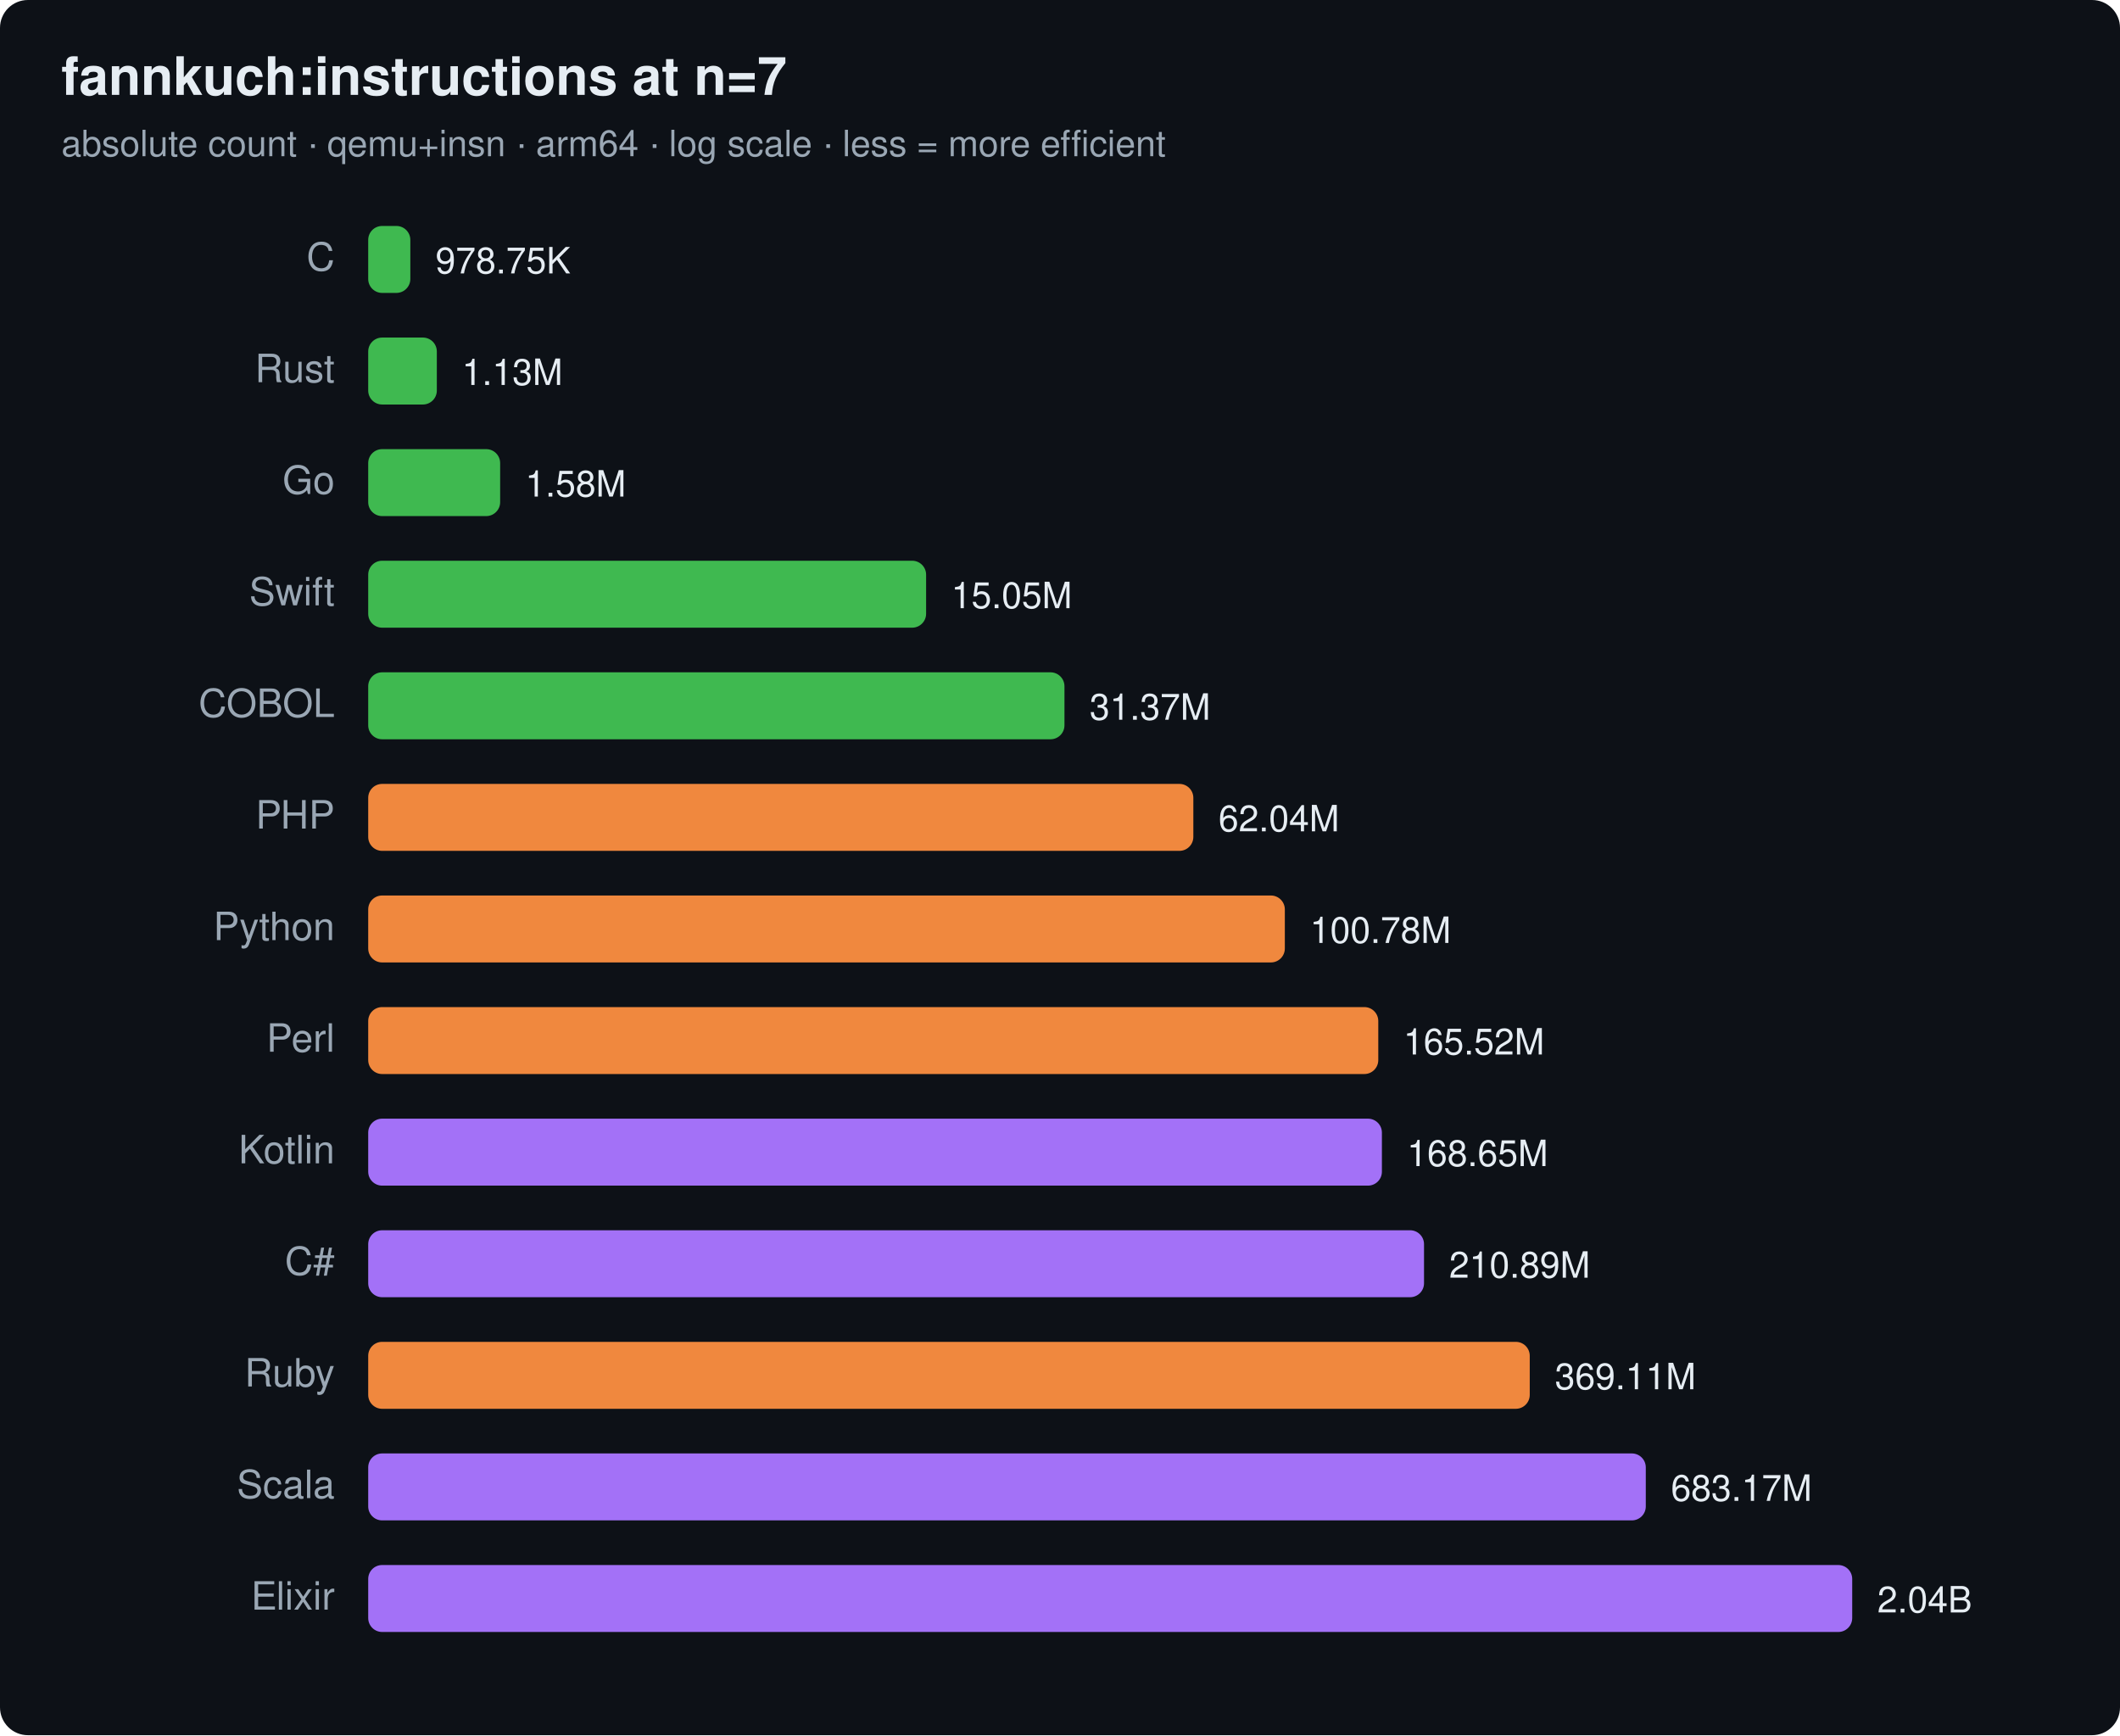
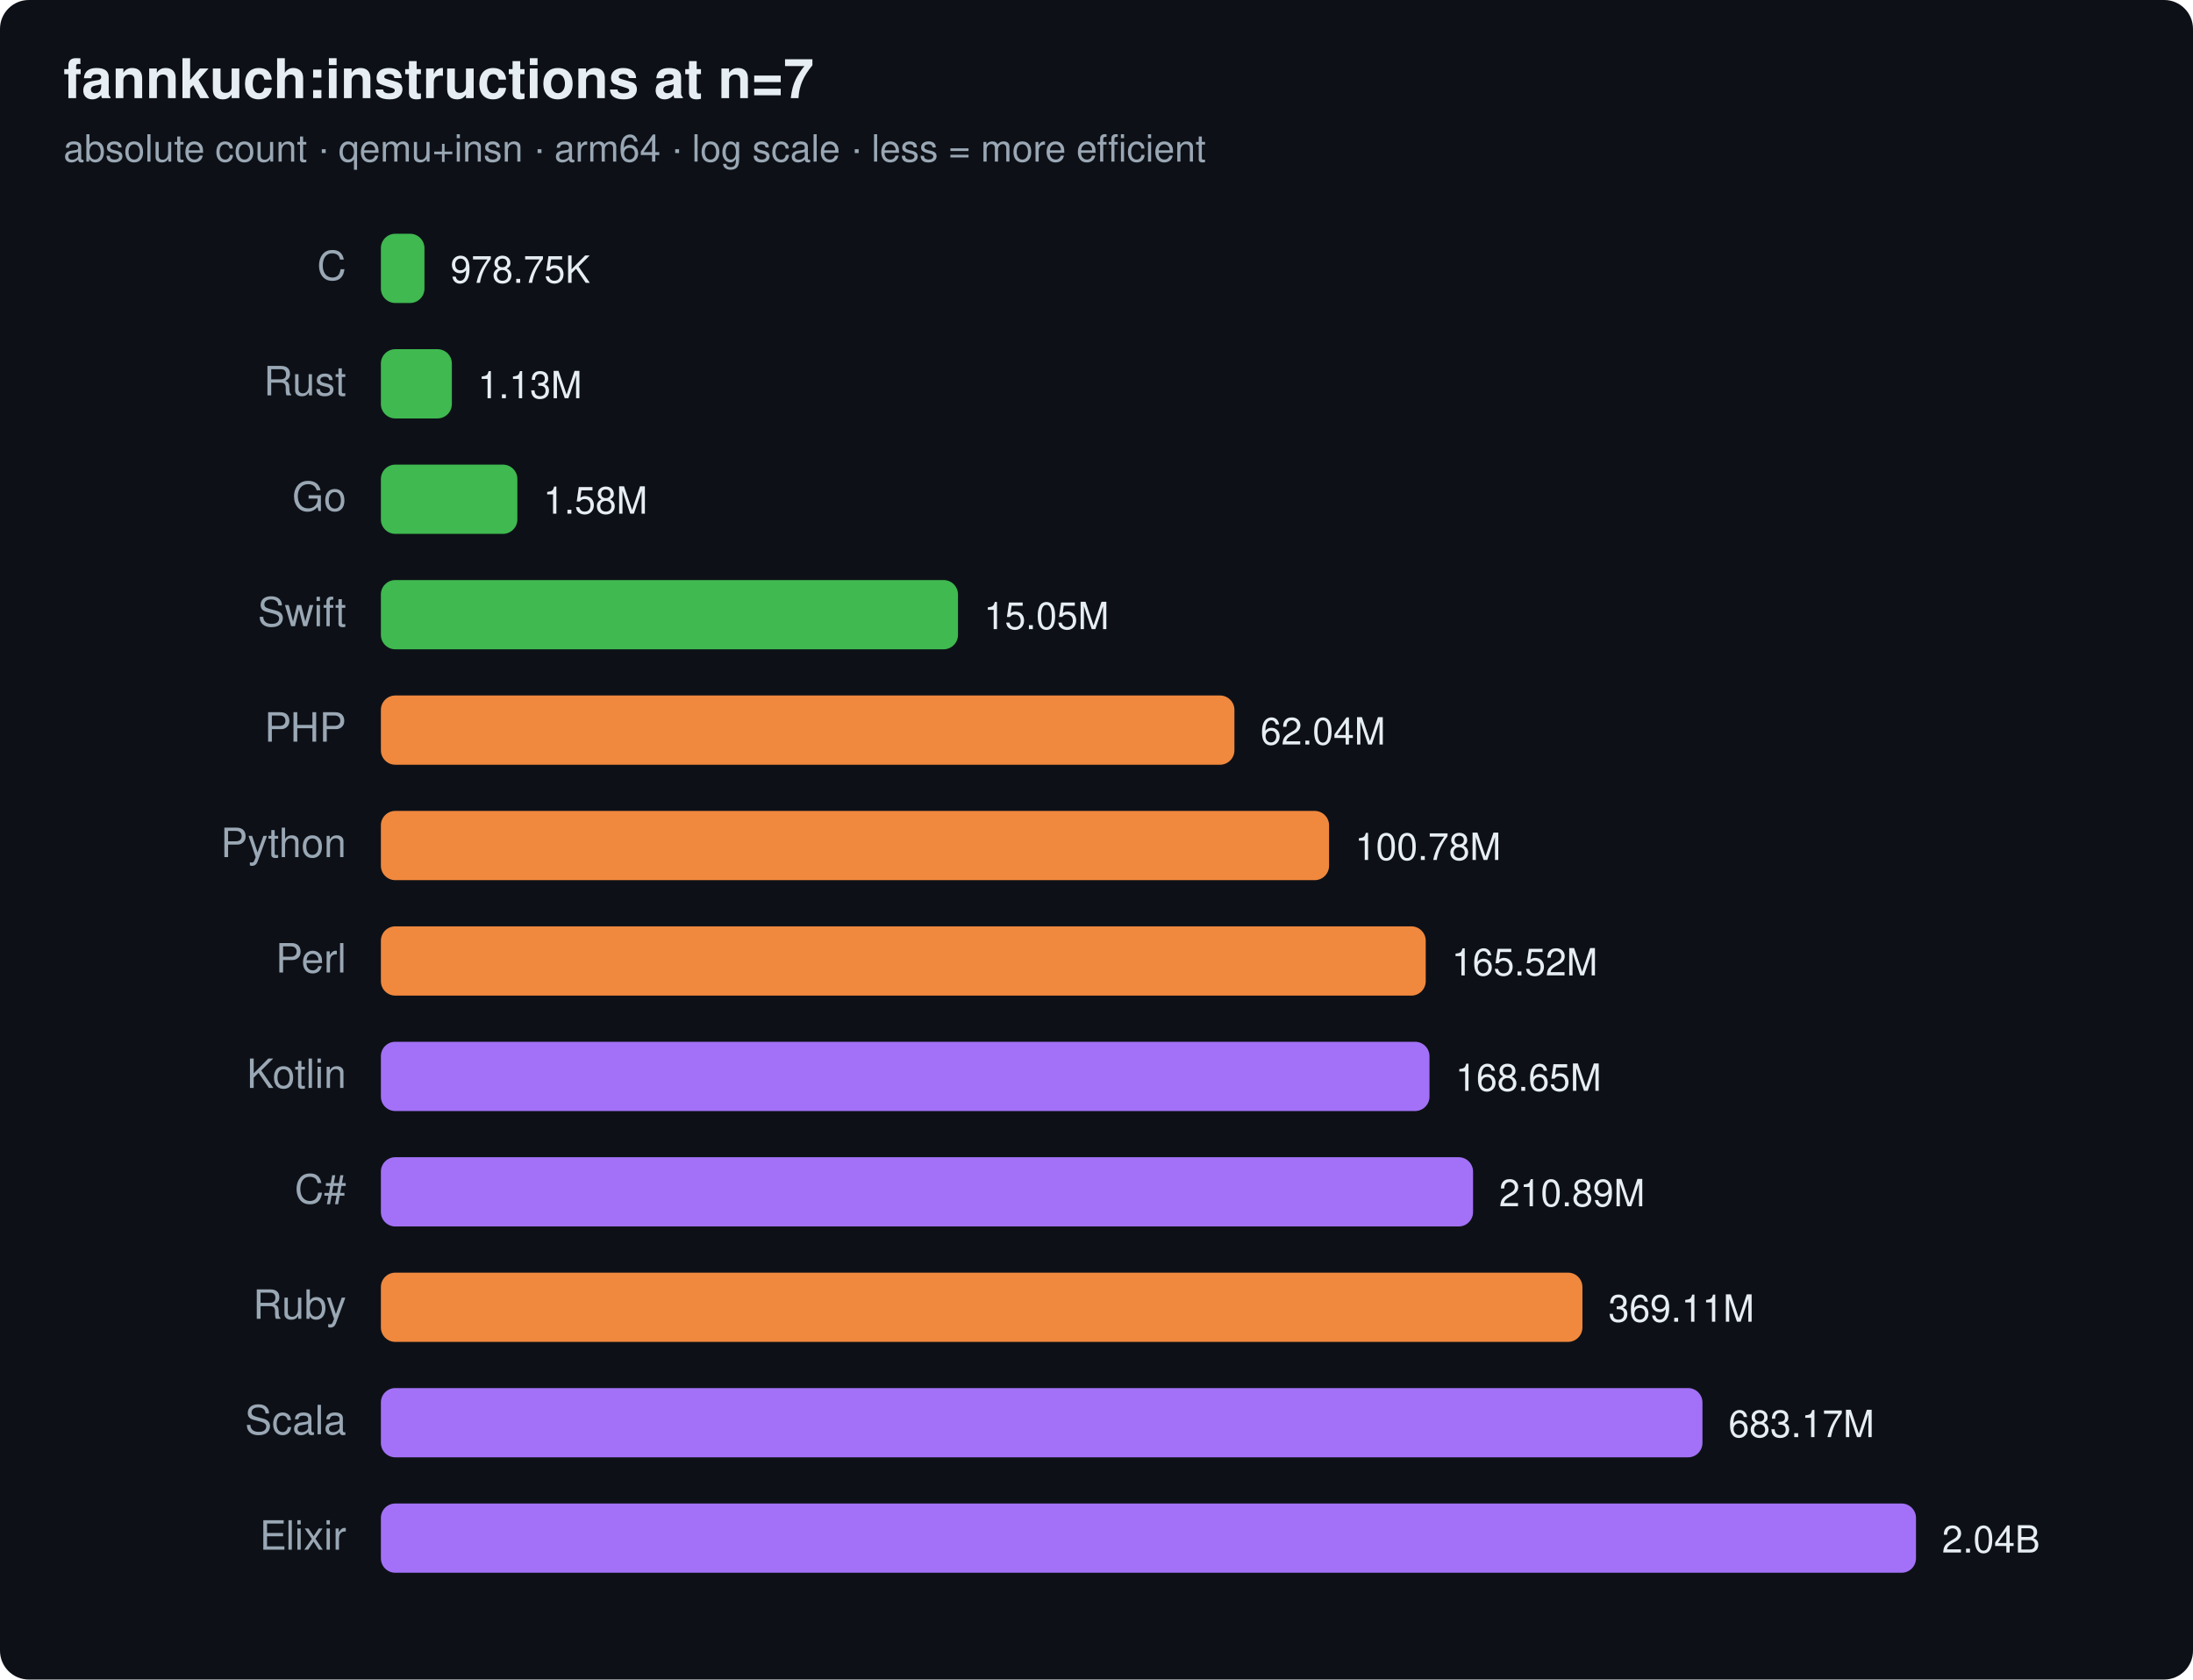
- <svg xmlns="http://www.w3.org/2000/svg" width="760" height="622" viewBox="0 0 760 622" font-family="ui-sans-serif,system-ui,Segoe UI,Helvetica,Arial">
-   <rect width="760" height="622" rx="10" fill="#0d1117" />
+ <svg xmlns="http://www.w3.org/2000/svg" width="760" height="582" viewBox="0 0 760 582" font-family="ui-sans-serif,system-ui,Segoe UI,Helvetica,Arial">
+   <rect width="760" height="582" rx="10" fill="#0d1117" />
  <text x="22" y="34" font-size="19" font-weight="700" fill="#e6edf3">fannkuch:instructions at n=7</text>
  <text x="22" y="56" font-size="13" fill="#9aa7b4">absolute count · qemu+insn · arm64 · log scale · less = more efficient</text>
  <text x="120" y="97" text-anchor="end" font-size="14" fill="#9aa7b4">C</text>
  <rect x="132" y="81" width="15.1" height="24" rx="5" fill="#3fb950" />
  <text x="156.1" y="98" font-size="13" fill="#e6edf3">978.75K</text>
  <text x="120" y="137" text-anchor="end" font-size="14" fill="#9aa7b4">Rust</text>
  <rect x="132" y="121" width="24.6" height="24" rx="5" fill="#3fb950" />
  <text x="165.6" y="138" font-size="13" fill="#e6edf3">1.13M</text>
  <text x="120" y="177" text-anchor="end" font-size="14" fill="#9aa7b4">Go</text>
  <rect x="132" y="161" width="47.3" height="24" rx="5" fill="#3fb950" />
  <text x="188.3" y="178" font-size="13" fill="#e6edf3">1.58M</text>
  <text x="120" y="217" text-anchor="end" font-size="14" fill="#9aa7b4">Swift</text>
  <rect x="132" y="201" width="200.0" height="24" rx="5" fill="#3fb950" />
  <text x="341.0" y="218" font-size="13" fill="#e6edf3">15.05M</text>
-   <text x="120" y="257" text-anchor="end" font-size="14" fill="#9aa7b4">COBOL</text>
-   <rect x="132" y="241" width="249.6" height="24" rx="5" fill="#3fb950" />
-   <text x="390.6" y="258" font-size="13" fill="#e6edf3">31.37M</text>
-   <text x="120" y="297" text-anchor="end" font-size="14" fill="#9aa7b4">PHP</text>
-   <rect x="132" y="281" width="295.8" height="24" rx="5" fill="#f0883e" />
-   <text x="436.8" y="298" font-size="13" fill="#e6edf3">62.04M</text>
-   <text x="120" y="337" text-anchor="end" font-size="14" fill="#9aa7b4">Python</text>
-   <rect x="132" y="321" width="328.6" height="24" rx="5" fill="#f0883e" />
-   <text x="469.6" y="338" font-size="13" fill="#e6edf3">100.78M</text>
-   <text x="120" y="377" text-anchor="end" font-size="14" fill="#9aa7b4">Perl</text>
-   <rect x="132" y="361" width="362.1" height="24" rx="5" fill="#f0883e" />
-   <text x="503.1" y="378" font-size="13" fill="#e6edf3">165.52M</text>
-   <text x="120" y="417" text-anchor="end" font-size="14" fill="#9aa7b4">Kotlin</text>
-   <rect x="132" y="401" width="363.4" height="24" rx="5" fill="#a371f7" />
-   <text x="504.4" y="418" font-size="13" fill="#e6edf3">168.65M</text>
-   <text x="120" y="457" text-anchor="end" font-size="14" fill="#9aa7b4">C#</text>
-   <rect x="132" y="441" width="378.5" height="24" rx="5" fill="#a371f7" />
-   <text x="519.5" y="458" font-size="13" fill="#e6edf3">210.89M</text>
-   <text x="120" y="497" text-anchor="end" font-size="14" fill="#9aa7b4">Ruby</text>
-   <rect x="132" y="481" width="416.4" height="24" rx="5" fill="#f0883e" />
-   <text x="557.4" y="498" font-size="13" fill="#e6edf3">369.11M</text>
-   <text x="120" y="537" text-anchor="end" font-size="14" fill="#9aa7b4">Scala</text>
-   <rect x="132" y="521" width="458.0" height="24" rx="5" fill="#a371f7" />
-   <text x="599.0" y="538" font-size="13" fill="#e6edf3">683.17M</text>
-   <text x="120" y="577" text-anchor="end" font-size="14" fill="#9aa7b4">Elixir</text>
-   <rect x="132" y="561" width="532.0" height="24" rx="5" fill="#a371f7" />
-   <text x="673.0" y="578" font-size="13" fill="#e6edf3">2.04B</text>
+   <text x="120" y="257" text-anchor="end" font-size="14" fill="#9aa7b4">PHP</text>
+   <rect x="132" y="241" width="295.8" height="24" rx="5" fill="#f0883e" />
+   <text x="436.8" y="258" font-size="13" fill="#e6edf3">62.04M</text>
+   <text x="120" y="297" text-anchor="end" font-size="14" fill="#9aa7b4">Python</text>
+   <rect x="132" y="281" width="328.6" height="24" rx="5" fill="#f0883e" />
+   <text x="469.6" y="298" font-size="13" fill="#e6edf3">100.78M</text>
+   <text x="120" y="337" text-anchor="end" font-size="14" fill="#9aa7b4">Perl</text>
+   <rect x="132" y="321" width="362.1" height="24" rx="5" fill="#f0883e" />
+   <text x="503.1" y="338" font-size="13" fill="#e6edf3">165.52M</text>
+   <text x="120" y="377" text-anchor="end" font-size="14" fill="#9aa7b4">Kotlin</text>
+   <rect x="132" y="361" width="363.4" height="24" rx="5" fill="#a371f7" />
+   <text x="504.4" y="378" font-size="13" fill="#e6edf3">168.65M</text>
+   <text x="120" y="417" text-anchor="end" font-size="14" fill="#9aa7b4">C#</text>
+   <rect x="132" y="401" width="378.5" height="24" rx="5" fill="#a371f7" />
+   <text x="519.5" y="418" font-size="13" fill="#e6edf3">210.89M</text>
+   <text x="120" y="457" text-anchor="end" font-size="14" fill="#9aa7b4">Ruby</text>
+   <rect x="132" y="441" width="416.4" height="24" rx="5" fill="#f0883e" />
+   <text x="557.4" y="458" font-size="13" fill="#e6edf3">369.11M</text>
+   <text x="120" y="497" text-anchor="end" font-size="14" fill="#9aa7b4">Scala</text>
+   <rect x="132" y="481" width="458.0" height="24" rx="5" fill="#a371f7" />
+   <text x="599.0" y="498" font-size="13" fill="#e6edf3">683.17M</text>
+   <text x="120" y="537" text-anchor="end" font-size="14" fill="#9aa7b4">Elixir</text>
+   <rect x="132" y="521" width="532.0" height="24" rx="5" fill="#a371f7" />
+   <text x="673.0" y="538" font-size="13" fill="#e6edf3">2.04B</text>
</svg>
